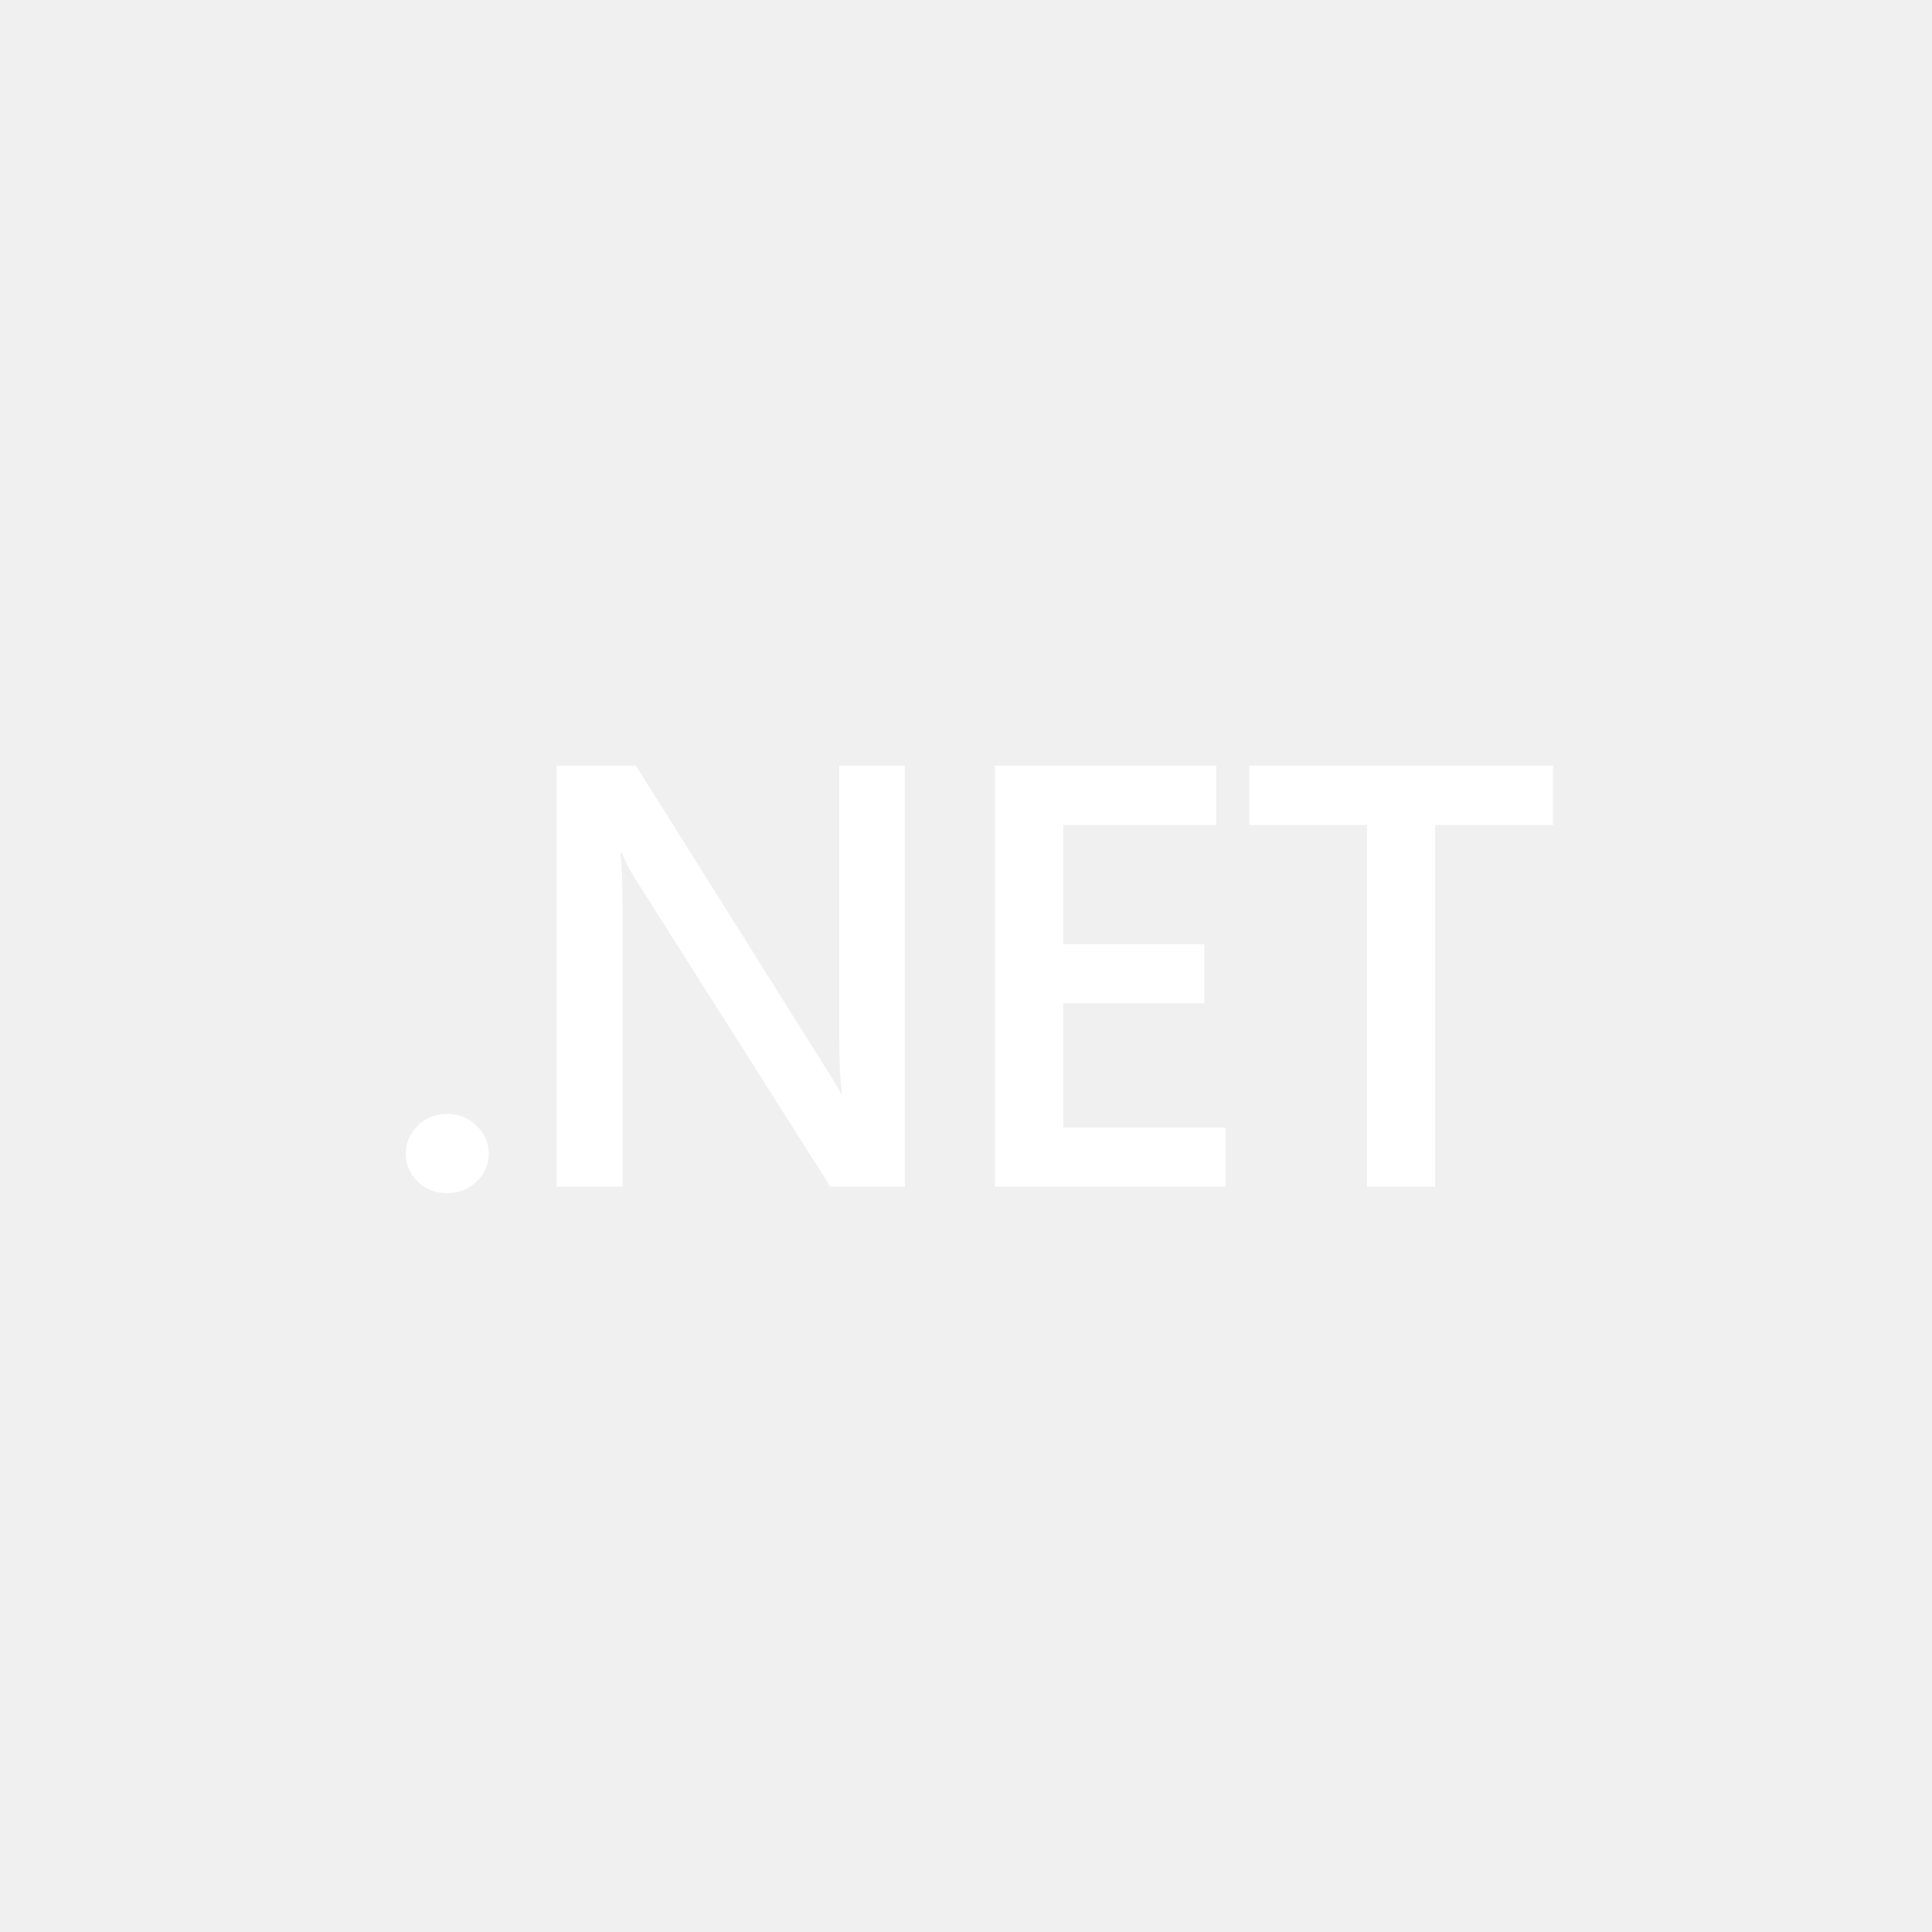
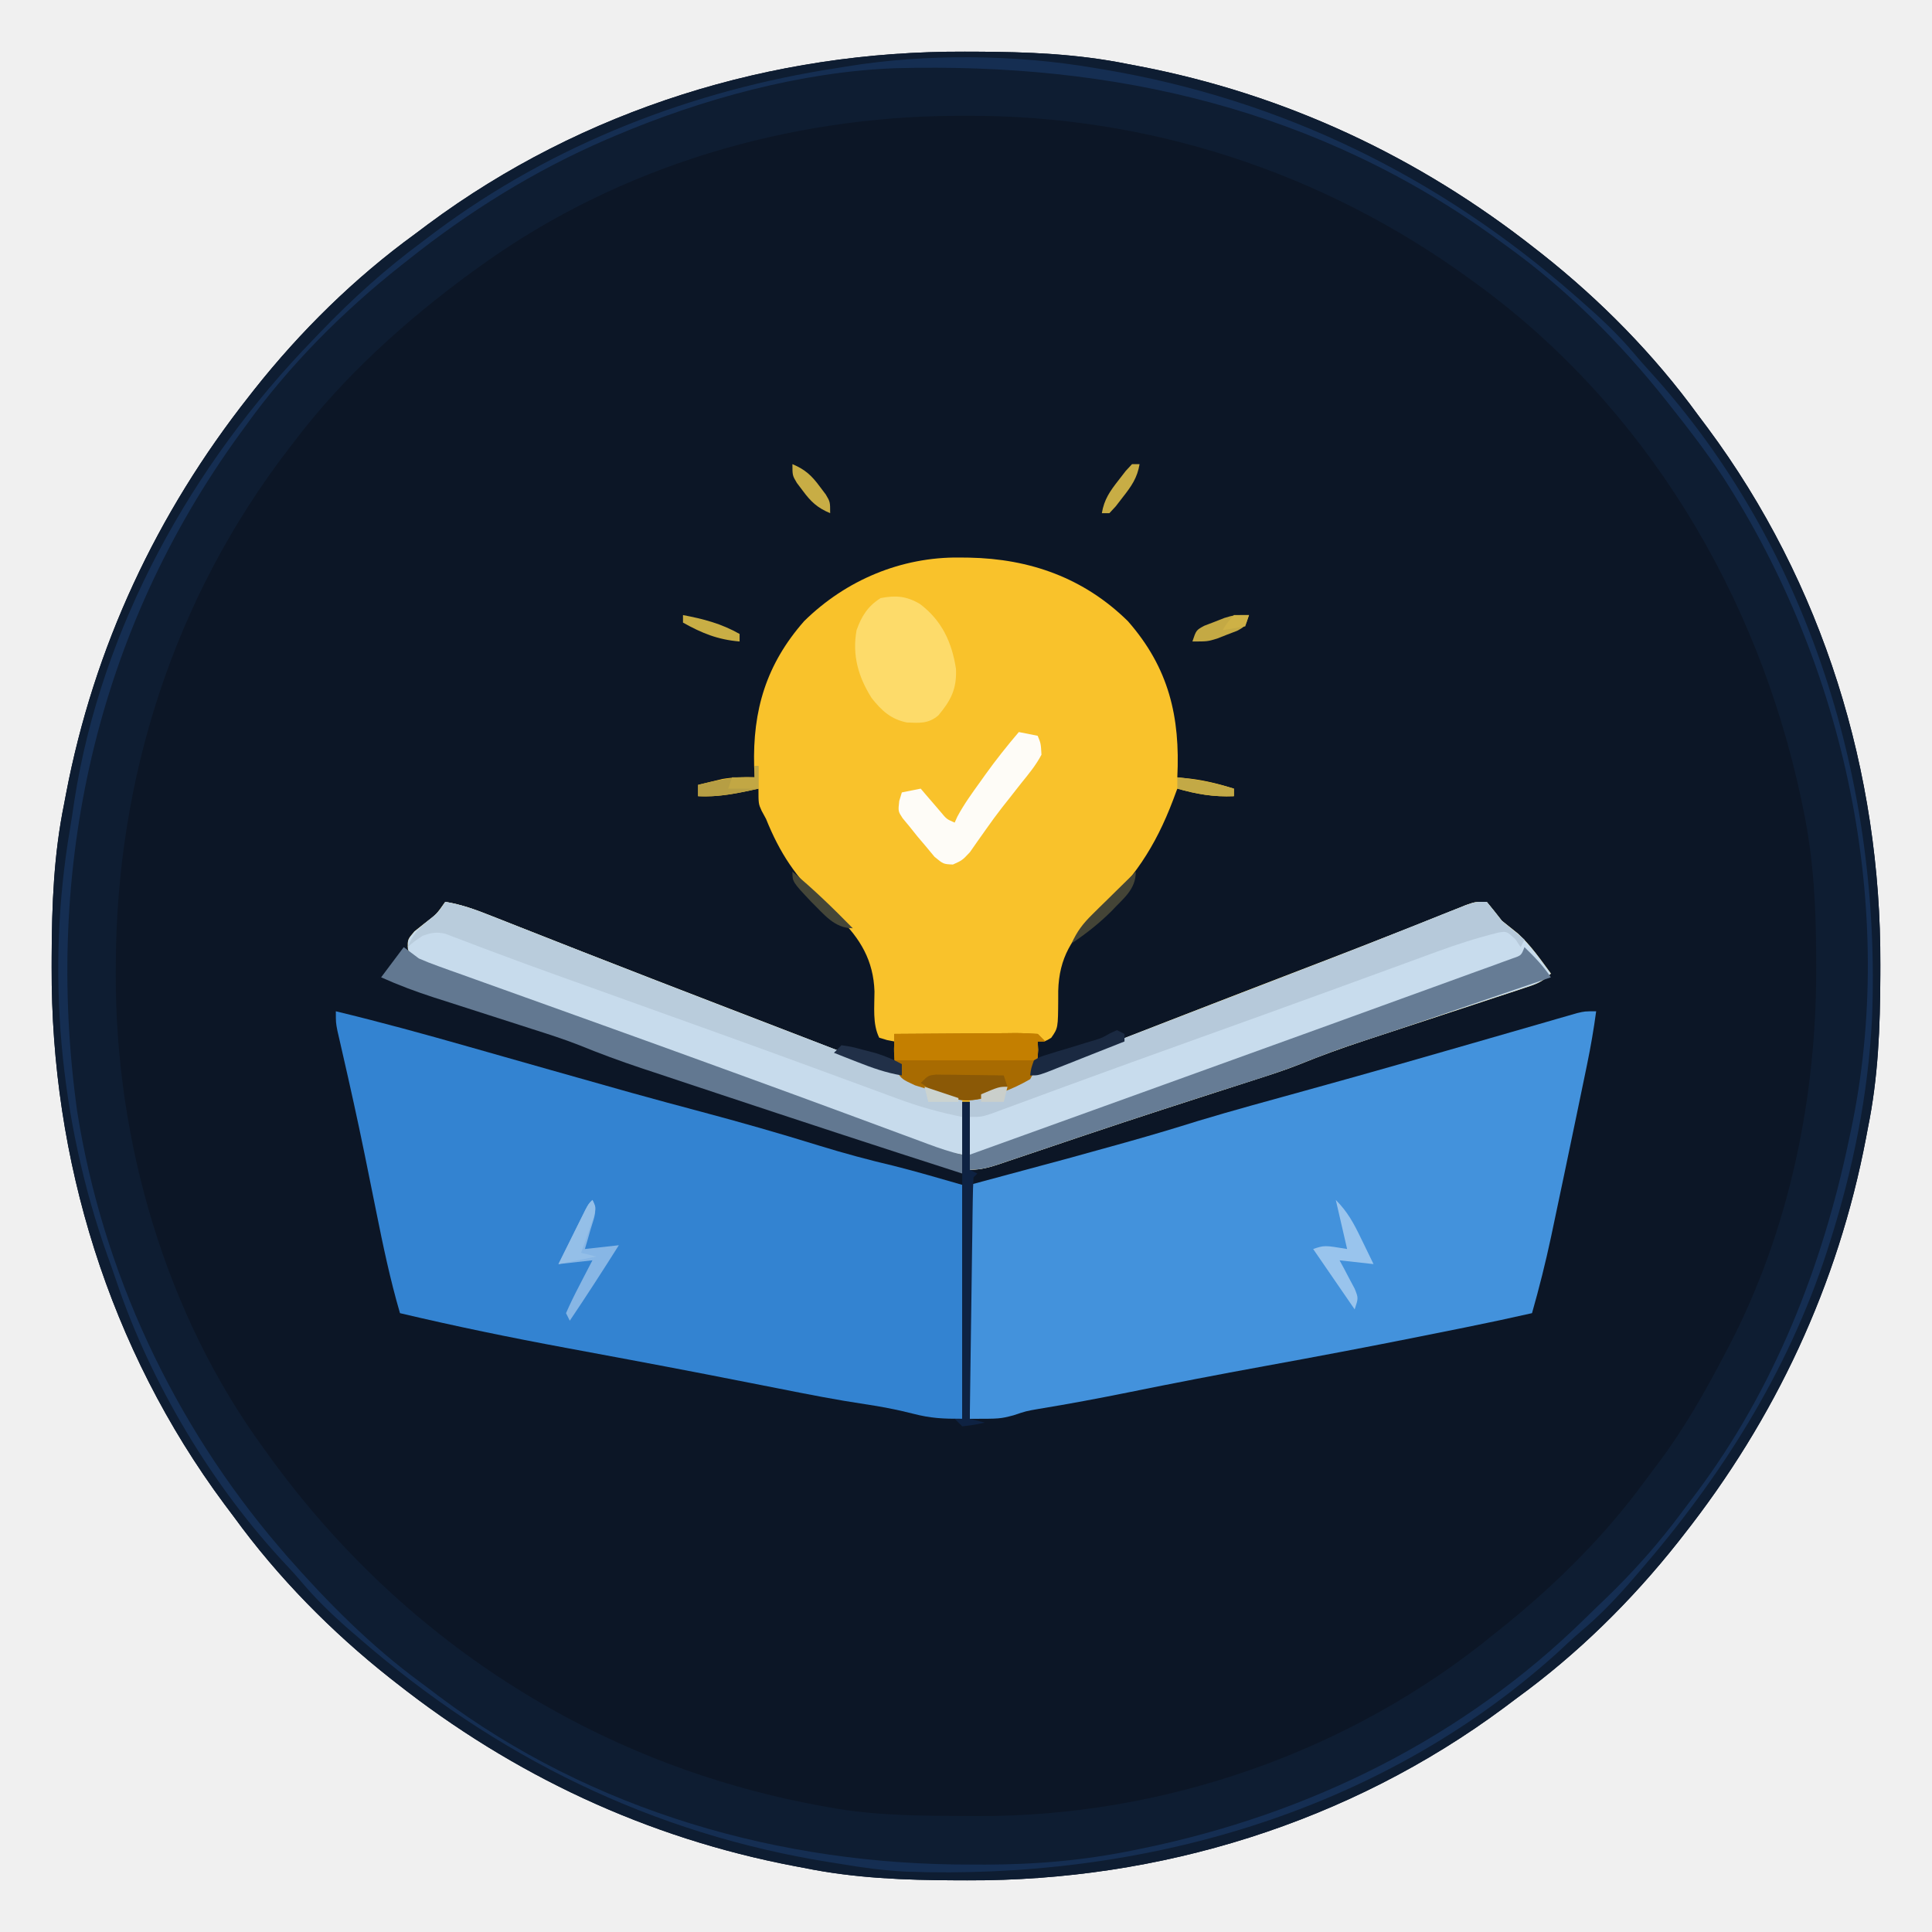
- <svg xmlns="http://www.w3.org/2000/svg" width="456" height="456" viewBox="0 0 456 456" version="1.1" xml:space="preserve" style="fill-rule:evenodd;clip-rule:evenodd;stroke-linejoin:round;stroke-miterlimit:2;">
-   <path d="m 105.5,281.609 c -2.703,0 -5.001,-0.9 -6.893,-2.702 -1.892,-1.848 -2.838,-4.042 -2.838,-6.582 0,-2.587 0.946,-4.804 2.838,-6.652 1.892,-1.848 4.19,-2.772 6.893,-2.772 2.748,0 5.068,0.924 6.96,2.772 1.937,1.848 2.906,4.064 2.906,6.652 0,2.54 -0.968,4.734 -2.906,6.582 -1.892,1.802 -4.212,2.702 -6.96,2.702 z" style="fill:#ffffff;fill-rule:nonzero;stroke-width:0.838" />
-   <path d="M 213.561,280.084 H 195.99 L 149.7,207.054 c -1.171,-1.848 -2.14,-3.765 -2.906,-5.751 h -0.406 c 0.361,2.125 0.541,6.675 0.541,13.65 v 65.132 h -15.543 v -99.36 h 18.719 l 44.737,71.298 c 1.892,2.957 3.109,4.989 3.649,6.098 h 0.27 c -0.45,-2.632 -0.676,-7.09 -0.676,-13.373 v -64.023 h 15.476 z" style="fill:#ffffff;fill-rule:nonzero;stroke-width:0.838" />
-   <path d="m 289.251,280.084 h -54.401 v -99.36 h 52.238 v 13.997 h -36.154 v 28.131 h 33.316 v 13.927 h -33.316 v 29.378 h 38.316 z" style="fill:#ffffff;fill-rule:nonzero;stroke-width:0.838" />
-   <path d="M 366.565,194.721 H 338.722 v 85.363 h -16.084 v -85.363 h -27.775 v -13.997 h 71.701 z" style="fill:#ffffff;fill-rule:nonzero;stroke-width:0.838" />
+ <svg xmlns="http://www.w3.org/2000/svg" version="1.1" width="512" height="512">
+   <path d="M0 0 C0.924 0.002 1.848 0.004 2.799 0.006 C16.517 0.051 29.836 0.558 43.312 3.312 C44.164 3.473 45.016 3.634 45.894 3.8 C84.853 11.232 120.271 27.844 151.312 52.312 C151.859 52.741 152.406 53.169 152.97 53.61 C168.51 65.901 182.671 80.286 194.312 96.312 C195.155 97.438 195.999 98.563 196.844 99.688 C227.398 140.846 242.835 190.985 242.625 242 C242.622 243.386 242.622 243.386 242.619 244.799 C242.574 258.517 242.067 271.836 239.312 285.312 C239.152 286.164 238.991 287.016 238.825 287.894 C231.393 326.853 214.781 362.271 190.312 393.312 C189.884 393.859 189.456 394.406 189.015 394.97 C176.724 410.51 162.339 424.671 146.312 436.312 C145.187 437.155 144.062 437.999 142.938 438.844 C101.779 469.398 51.64 484.835 0.625 484.625 C-0.761 484.622 -0.761 484.622 -2.174 484.619 C-15.892 484.574 -29.211 484.067 -42.688 481.312 C-43.539 481.152 -44.391 480.991 -45.269 480.825 C-84.228 473.393 -119.646 456.781 -150.688 432.312 C-151.234 431.884 -151.781 431.456 -152.345 431.015 C-167.885 418.724 -182.046 404.339 -193.688 388.312 C-194.53 387.187 -195.374 386.062 -196.219 384.938 C-226.773 343.779 -242.21 293.64 -242 242.625 C-241.998 241.701 -241.996 240.777 -241.994 239.826 C-241.949 226.108 -241.442 212.789 -238.688 199.312 C-238.527 198.461 -238.366 197.609 -238.2 196.731 C-230.768 157.772 -214.156 122.354 -189.688 91.312 C-189.259 90.766 -188.831 90.219 -188.39 89.655 C-176.099 74.115 -161.714 59.954 -145.688 48.312 C-144.562 47.47 -143.437 46.626 -142.312 45.781 C-101.154 15.227 -51.015 -0.21 0 0 Z " fill="#0C1626" transform="translate(255.6875,13.6875)" />
+   <path d="M0 0 C0.924 0.002 1.848 0.004 2.799 0.006 C16.517 0.051 29.836 0.558 43.312 3.312 C44.164 3.473 45.016 3.634 45.894 3.8 C84.853 11.232 120.271 27.844 151.312 52.312 C151.859 52.741 152.406 53.169 152.97 53.61 C168.51 65.901 182.671 80.286 194.312 96.312 C195.155 97.438 195.999 98.563 196.844 99.688 C227.398 140.846 242.835 190.985 242.625 242 C242.622 243.386 242.622 243.386 242.619 244.799 C242.574 258.517 242.067 271.836 239.312 285.312 C239.152 286.164 238.991 287.016 238.825 287.894 C231.393 326.853 214.781 362.271 190.312 393.312 C189.884 393.859 189.456 394.406 189.015 394.97 C176.724 410.51 162.339 424.671 146.312 436.312 C145.187 437.155 144.062 437.999 142.938 438.844 C101.779 469.398 51.64 484.835 0.625 484.625 C-0.761 484.622 -0.761 484.622 -2.174 484.619 C-15.892 484.574 -29.211 484.067 -42.688 481.312 C-43.539 481.152 -44.391 480.991 -45.269 480.825 C-84.228 473.393 -119.646 456.781 -150.688 432.312 C-151.234 431.884 -151.781 431.456 -152.345 431.015 C-167.885 418.724 -182.046 404.339 -193.688 388.312 C-194.53 387.187 -195.374 386.062 -196.219 384.938 C-226.773 343.779 -242.21 293.64 -242 242.625 C-241.998 241.701 -241.996 240.777 -241.994 239.826 C-241.949 226.108 -241.442 212.789 -238.688 199.312 C-238.527 198.461 -238.366 197.609 -238.2 196.731 C-230.768 157.772 -214.156 122.354 -189.688 91.312 C-189.259 90.766 -188.831 90.219 -188.39 89.655 C-176.099 74.115 -161.714 59.954 -145.688 48.312 C-144.562 47.47 -143.437 46.626 -142.312 45.781 C-101.154 15.227 -51.015 -0.21 0 0 Z M-127.688 56.312 C-128.648 56.998 -129.608 57.684 -130.598 58.391 C-148.07 71.19 -164.59 85.998 -177.688 103.312 C-178.164 103.929 -178.64 104.545 -179.13 105.18 C-209.574 144.747 -224.867 192.505 -225 242.188 C-225.004 242.961 -225.008 243.735 -225.011 244.532 C-225.12 288.581 -211.891 334.59 -185.688 370.312 C-184.994 371.277 -184.3 372.241 -183.586 373.234 C-147.594 422.325 -95.83 454.999 -35.688 465.312 C-34.563 465.507 -34.563 465.507 -33.416 465.706 C-22.047 467.549 -10.551 467.511 0.938 467.562 C1.67 467.568 2.403 467.573 3.159 467.579 C52.499 467.852 102.106 450.59 140.312 419.312 C141.332 418.497 142.352 417.681 143.402 416.84 C157.06 405.745 169.672 393.204 180.077 378.997 C181.318 377.305 182.583 375.635 183.852 373.965 C190.615 364.929 196.106 355.312 201.312 345.312 C201.842 344.31 201.842 344.31 202.382 343.288 C218.587 312.274 225.794 276.929 225.625 242.125 C225.623 241.319 225.621 240.512 225.618 239.681 C225.563 226.693 224.94 214.068 222.312 201.312 C222.007 199.822 222.007 199.822 221.694 198.302 C210.229 144.144 180.525 94.109 135.312 61.312 C134.776 60.92 134.239 60.528 133.686 60.124 C94.665 31.806 48.4 16.765 0.188 17 C-0.617 17.002 -1.421 17.004 -2.25 17.007 C-46.702 17.197 -91.323 30.287 -127.688 56.312 Z " fill="#0E1D32" transform="translate(255.6875,13.6875)" />
+   <path d="M0 0 C0.84 0.01 1.679 0.019 2.544 0.029 C18.596 0.34 32.919 5.389 44.574 16.848 C55.445 29.205 58.485 42.235 57.688 58.25 C59.451 58.436 59.451 58.436 61.25 58.625 C65.229 59.114 68.865 60.056 72.688 61.25 C72.688 61.91 72.688 62.57 72.688 63.25 C67.269 63.476 62.913 62.717 57.688 61.25 C57.324 62.228 56.96 63.207 56.586 64.215 C51.783 76.88 46.021 85.391 36.069 94.672 C29.805 100.648 26.353 106.066 26.127 114.85 C26.126 115.945 26.126 115.945 26.125 117.062 C26.079 124.688 26.079 124.688 24.285 127.262 C22.688 128.25 22.688 128.25 20.688 128.25 C20.729 128.993 20.77 129.735 20.812 130.5 C20.682 133.37 20.033 134.771 18.688 137.25 C19.566 136.9 20.445 136.551 21.351 136.19 C44.189 127.111 67.095 118.216 90.044 109.42 C104.103 104.029 104.103 104.029 118.121 98.531 C118.799 98.263 119.477 97.994 120.176 97.717 C123.158 96.534 126.138 95.344 129.114 94.144 C130.098 93.751 131.083 93.358 132.098 92.953 C133.337 92.453 133.337 92.453 134.602 91.942 C136.688 91.25 136.688 91.25 139.688 91.25 C141.049 92.894 142.377 94.565 143.688 96.25 C145.133 97.406 146.579 98.563 148.027 99.715 C151.377 102.812 153.99 106.587 156.688 110.25 C154.311 112.627 152.572 113.112 149.387 114.158 C148.278 114.525 147.169 114.892 146.027 115.271 C144.822 115.664 143.617 116.056 142.375 116.461 C140.482 117.087 138.589 117.712 136.696 118.338 C134.035 119.216 131.373 120.089 128.71 120.962 C124.085 122.478 119.461 124 114.839 125.527 C112.38 126.338 109.921 127.147 107.46 127.951 C101.552 129.898 95.756 131.974 90.001 134.331 C86.281 135.809 82.487 137.029 78.676 138.246 C77.84 138.516 77.005 138.786 76.144 139.065 C73.43 139.942 70.715 140.815 68 141.688 C64.162 142.926 60.325 144.168 56.488 145.41 C55.515 145.725 54.541 146.04 53.539 146.365 C46.777 148.559 40.031 150.794 33.293 153.059 C32.392 153.361 31.49 153.664 30.562 153.976 C26.252 155.424 21.944 156.877 17.638 158.338 C16.092 158.858 14.546 159.378 13 159.898 C12.299 160.138 11.598 160.378 10.875 160.625 C8.011 161.585 5.733 162.25 2.688 162.25 C2.688 156.31 2.688 150.37 2.688 144.25 C2.027 144.25 1.367 144.25 0.688 144.25 C0.688 148.87 0.688 153.49 0.688 158.25 C-3.298 157.586 -6.277 157.048 -9.938 155.726 C-11.252 155.256 -11.252 155.256 -12.592 154.776 C-13.536 154.432 -14.48 154.089 -15.453 153.734 C-16.464 153.371 -17.474 153.008 -18.515 152.634 C-21.866 151.427 -25.214 150.214 -28.562 149 C-30.92 148.149 -33.277 147.299 -35.635 146.449 C-40.62 144.651 -45.605 142.849 -50.588 141.045 C-55.731 139.183 -60.875 137.325 -66.021 135.471 C-66.657 135.242 -67.292 135.013 -67.946 134.777 C-69.227 134.316 -70.507 133.855 -71.788 133.393 C-83.459 129.188 -95.124 124.963 -106.78 120.715 C-112.543 118.616 -118.31 116.531 -124.088 114.474 C-126.907 113.468 -129.72 112.446 -132.532 111.418 C-134.305 110.775 -136.086 110.153 -137.867 109.531 C-139.373 108.974 -139.373 108.974 -140.91 108.406 C-142.171 107.955 -142.171 107.955 -143.457 107.494 C-145.312 106.25 -145.312 106.25 -146.202 103.751 C-146.312 101.25 -146.312 101.25 -144.477 99.082 C-143.639 98.416 -142.801 97.749 -141.938 97.062 C-138.631 94.557 -138.631 94.557 -136.312 91.25 C-131.926 91.948 -127.964 93.439 -123.859 95.074 C-123.111 95.368 -122.363 95.662 -121.592 95.965 C-119.95 96.611 -118.309 97.258 -116.668 97.907 C-112.109 99.71 -107.544 101.499 -102.98 103.289 C-101.991 103.678 -101.001 104.066 -99.981 104.467 C-86.8 109.637 -73.586 114.721 -60.375 119.812 C-55.616 121.647 -50.857 123.482 -46.098 125.316 C-44.989 125.744 -43.88 126.171 -42.738 126.612 C-33.589 130.14 -24.448 133.688 -15.312 137.25 C-15.64 136.647 -15.967 136.043 -16.305 135.422 C-17.487 132.875 -17.467 131.026 -17.312 128.25 C-18.272 128.064 -18.272 128.064 -19.25 127.875 C-19.931 127.669 -20.611 127.463 -21.312 127.25 C-23.121 123.632 -22.559 119.007 -22.566 114.986 C-22.84 106.832 -26.288 101.009 -32.055 95.363 C-33.427 94.091 -34.805 92.824 -36.188 91.562 C-43.375 84.724 -47.614 78.433 -51.312 69.25 C-51.697 68.544 -52.081 67.837 -52.477 67.109 C-53.312 65.25 -53.312 65.25 -53.312 61.25 C-53.965 61.394 -54.617 61.539 -55.289 61.688 C-60.039 62.696 -64.427 63.507 -69.312 63.25 C-69.312 62.26 -69.312 61.27 -69.312 60.25 C-67.94 59.908 -66.564 59.577 -65.188 59.25 C-64.422 59.064 -63.656 58.879 -62.867 58.688 C-59.978 58.193 -57.239 58.182 -54.312 58.25 C-54.359 57.318 -54.405 56.386 -54.453 55.426 C-54.876 40.476 -51.258 28.282 -41.199 16.848 C-30.126 5.961 -15.445 -0.187 0 0 Z " fill="#F9C22B" transform="translate(254.3125,147.75)" />
+   <path d="M0 0 C11.896 2.866 23.67 6.104 35.438 9.458 C38.5 10.33 41.564 11.2 44.628 12.069 C48.643 13.208 52.658 14.347 56.673 15.488 C63.03 17.293 69.388 19.091 75.75 20.875 C76.695 21.14 77.641 21.406 78.615 21.679 C84.662 23.368 90.723 24.998 96.791 26.613 C107.264 29.4 117.649 32.369 128 35.579 C134.602 37.614 141.217 39.402 147.941 40.98 C154.001 42.503 159.993 44.284 166 46 C166 66.46 166 86.92 166 108 C160.799 108 157.664 107.862 152.875 106.625 C148.665 105.543 144.491 104.75 140.195 104.117 C132.589 102.979 125.066 101.5 117.525 100.002 C104.463 97.407 91.391 94.872 78.301 92.426 C76.559 92.1 76.559 92.1 74.781 91.767 C70.179 90.907 65.576 90.046 60.972 89.195 C46.229 86.468 31.592 83.451 17 80 C14.4 71.103 12.515 62.12 10.696 53.04 C9.831 48.718 8.953 44.398 8.074 40.078 C7.812 38.791 7.812 38.791 7.545 37.478 C5.726 28.586 3.758 19.73 1.727 10.885 C1.498 9.876 1.268 8.867 1.031 7.828 C0.831 6.961 0.63 6.094 0.424 5.2 C0 3 0 3 0 0 Z " fill="#3383D1" transform="translate(89,268)" />
+   <path d="M0 0 C-0.641 4.756 -1.447 9.437 -2.418 14.137 C-2.625 15.141 -2.625 15.141 -2.835 16.165 C-3.284 18.339 -3.735 20.514 -4.188 22.688 C-4.502 24.204 -4.816 25.72 -5.13 27.237 C-6.082 31.825 -7.04 36.413 -8 41 C-8.146 41.697 -8.291 42.393 -8.441 43.111 C-9.37 47.555 -10.308 51.997 -11.25 56.438 C-11.484 57.548 -11.717 58.658 -11.958 59.802 C-13.412 66.604 -15.094 73.31 -17 80 C-22.752 81.296 -28.512 82.536 -34.293 83.699 C-35.065 83.855 -35.836 84.011 -36.631 84.171 C-39.15 84.678 -41.669 85.183 -44.188 85.688 C-45.061 85.863 -45.934 86.038 -46.834 86.218 C-60.533 88.961 -74.254 91.558 -87.999 94.057 C-100.034 96.245 -112.034 98.569 -124.022 101.003 C-131.879 102.594 -139.742 104.062 -147.652 105.359 C-151.048 105.943 -151.048 105.943 -154.441 107.078 C-158 108 -158 108 -166 108 C-166 87.54 -166 67.08 -166 46 C-157.42 43.69 -148.84 41.38 -140 39 C-135.559 37.78 -131.121 36.558 -126.688 35.312 C-125.646 35.021 -124.604 34.729 -123.531 34.428 C-117.517 32.734 -111.539 30.955 -105.578 29.082 C-96.103 26.217 -86.537 23.649 -77 21 C-73.333 19.981 -69.666 18.96 -66 17.938 C-65.048 17.672 -64.095 17.407 -63.114 17.133 C-55.276 14.94 -47.454 12.696 -39.633 10.445 C-37.395 9.802 -35.156 9.159 -32.918 8.516 C-29.525 7.541 -26.132 6.564 -22.74 5.583 C-19.538 4.658 -16.336 3.737 -13.133 2.816 C-11.667 2.39 -11.667 2.39 -10.172 1.956 C-8.821 1.569 -8.821 1.569 -7.442 1.174 C-6.653 0.946 -5.865 0.719 -5.053 0.484 C-3 0 -3 0 0 0 Z " fill="#4392DC" transform="translate(423,268)" />
+   <path d="M0 0 C1.362 1.644 2.69 3.315 4 5 C5.445 6.156 6.891 7.313 8.34 8.465 C11.689 11.562 14.303 15.337 17 19 C14.623 21.377 12.885 21.862 9.699 22.908 C8.59 23.275 7.482 23.642 6.339 24.021 C4.532 24.61 4.532 24.61 2.688 25.211 C0.794 25.837 -1.099 26.462 -2.992 27.088 C-5.653 27.966 -8.315 28.839 -10.977 29.712 C-15.603 31.228 -20.226 32.75 -24.848 34.277 C-27.307 35.088 -29.767 35.897 -32.228 36.701 C-38.135 38.648 -43.932 40.724 -49.687 43.081 C-53.407 44.559 -57.2 45.779 -61.012 46.996 C-61.847 47.266 -62.683 47.536 -63.543 47.815 C-66.257 48.692 -68.972 49.565 -71.688 50.438 C-75.525 51.676 -79.363 52.918 -83.199 54.16 C-84.173 54.475 -85.146 54.79 -86.149 55.115 C-92.91 57.309 -99.657 59.544 -106.395 61.809 C-107.296 62.111 -108.197 62.414 -109.126 62.726 C-113.436 64.174 -117.744 65.627 -122.05 67.088 C-123.595 67.608 -125.141 68.128 -126.688 68.648 C-127.739 69.008 -127.739 69.008 -128.812 69.375 C-131.677 70.335 -133.955 71 -137 71 C-137 64.73 -137 58.46 -137 52 C-130.021 49.291 -123.042 46.583 -116.062 43.875 C-114.446 43.248 -114.446 43.248 -112.797 42.608 C-99.549 37.469 -86.297 32.339 -73.039 27.227 C-72.418 26.987 -71.797 26.748 -71.158 26.501 C-64.522 23.942 -57.885 21.384 -51.248 18.828 C-48.992 17.958 -46.736 17.088 -44.48 16.219 C-43.389 15.798 -42.297 15.378 -41.172 14.945 C-35.163 12.626 -29.167 10.279 -23.182 7.898 C-21.883 7.383 -20.585 6.868 -19.286 6.353 C-16.8 5.366 -14.317 4.373 -11.836 3.377 C-10.722 2.935 -9.609 2.493 -8.462 2.037 C-7.478 1.643 -6.494 1.249 -5.479 0.843 C-3 0 -3 0 0 0 Z " fill="#C8DCED" transform="translate(394,239)" />
+   <path d="M0 0 C0.912 0.151 1.823 0.301 2.763 0.457 C49.788 8.437 91.21 28.755 127 60 C127.505 60.44 128.01 60.88 128.53 61.334 C133.702 65.871 138.681 70.448 143.094 75.734 C144.533 77.445 146.021 79.116 147.531 80.766 C189.589 127.123 208.593 190.184 206.106 251.916 C205.077 272.129 201.107 291.744 195 311 C194.733 311.844 194.467 312.688 194.192 313.557 C183.78 345.664 165.997 373.69 144 399 C143.202 399.923 142.404 400.846 141.582 401.797 C137.646 406.269 133.63 410.403 129.07 414.238 C126.793 416.176 124.625 418.211 122.438 420.25 C75.358 462.586 12.233 480.266 -50 478 C-55.735 477.694 -61.339 476.968 -67 476 C-67.82 475.871 -68.64 475.742 -69.485 475.609 C-117.2 468.095 -158.676 447.568 -195 416 C-195.923 415.202 -196.846 414.404 -197.797 413.582 C-202.272 409.642 -206.41 405.624 -210.246 401.059 C-211.452 399.644 -212.697 398.262 -213.973 396.91 C-233.798 375.862 -250.213 348.372 -259.342 320.956 C-260.037 318.89 -260.772 316.842 -261.512 314.793 C-274.285 278.829 -277.853 239.256 -271.44 201.604 C-271.011 199.066 -270.634 196.524 -270.262 193.977 C-263.071 148.098 -239.122 105.053 -207 72 C-206.42 71.394 -205.84 70.788 -205.242 70.164 C-196.717 61.276 -187.907 53.31 -178 46 C-176.893 45.163 -175.786 44.326 -174.68 43.488 C-143.356 20.128 -106.462 5.87 -68 0 C-67.224 -0.128 -66.449 -0.257 -65.649 -0.389 C-44.609 -3.819 -20.997 -3.594 0 0 Z M-52.79 0.076 C-77.718 1.019 -104.128 8.281 -127 18 C-127.804 18.341 -128.607 18.682 -129.435 19.034 C-148.425 27.259 -165.85 38.102 -182 51 C-182.541 51.425 -183.082 51.851 -183.64 52.289 C-199.154 64.554 -213.478 78.916 -225 95 C-225.437 95.598 -225.874 96.196 -226.324 96.812 C-264.64 149.45 -278.445 212.302 -269.552 276.516 C-262.795 319.147 -243.991 359.261 -216 392 C-215.01 393.158 -215.01 393.158 -214 394.34 C-203.263 406.561 -191.809 418.109 -178.687 427.757 C-177.029 428.979 -175.391 430.224 -173.754 431.473 C-133.08 462.001 -82.962 476.287 -32.5 476.125 C-31.297 476.129 -30.095 476.133 -28.855 476.137 C-15.321 476.122 -2.447 475 10.812 472.25 C11.794 472.049 11.794 472.049 12.796 471.843 C56.958 462.768 97.932 442.532 130.219 410.75 C132.016 408.984 133.833 407.242 135.652 405.5 C143.017 398.381 149.627 390.949 155.725 382.719 C156.963 381.05 158.221 379.398 159.48 377.746 C180.199 350.127 192.967 317.606 200 284 C200.238 282.892 200.238 282.892 200.48 281.762 C212.955 222.999 198.952 158.342 166.521 108.277 C162.301 101.959 157.739 95.934 153 90 C152.575 89.459 152.149 88.918 151.711 88.36 C139.446 72.846 125.084 58.522 109 47 C108.402 46.563 107.804 46.126 107.188 45.676 C59.513 10.972 5.479 -1.515 -52.79 0.076 Z " fill="#152E52" transform="translate(290,18)" />
+   <path d="M0 0 C4.387 0.698 8.348 2.188 12.453 3.824 C13.201 4.118 13.948 4.412 14.718 4.714 C16.359 5.36 18 6.007 19.64 6.655 C24.221 8.467 28.808 10.264 33.395 12.062 C34.388 12.452 35.381 12.842 36.404 13.244 C49.229 18.275 62.084 23.23 74.938 28.188 C76.155 28.657 77.372 29.127 78.627 29.611 C98.07 37.111 117.526 44.58 137 52 C137 56.95 137 61.9 137 67 C133.015 66.336 130.036 65.798 126.374 64.476 C125.498 64.162 124.623 63.849 123.721 63.526 C122.776 63.182 121.832 62.839 120.859 62.484 C119.849 62.121 118.839 61.758 117.798 61.384 C114.447 60.177 111.098 58.964 107.75 57.75 C105.393 56.899 103.035 56.049 100.678 55.199 C95.692 53.401 90.708 51.599 85.725 49.795 C80.582 47.933 75.437 46.075 70.291 44.221 C69.656 43.992 69.021 43.763 68.366 43.527 C67.086 43.066 65.805 42.605 64.525 42.143 C52.853 37.938 41.189 33.713 29.532 29.465 C23.77 27.366 18.002 25.281 12.224 23.224 C9.405 22.218 6.592 21.196 3.781 20.168 C2.007 19.525 0.226 18.903 -1.555 18.281 C-2.559 17.91 -3.563 17.539 -4.598 17.156 C-5.438 16.855 -6.279 16.554 -7.145 16.244 C-9 15 -9 15 -9.89 12.501 C-10 10 -10 10 -8.164 7.832 C-7.326 7.166 -6.488 6.499 -5.625 5.812 C-2.318 3.307 -2.318 3.307 0 0 Z " fill="#C7DBEC" transform="translate(118,239)" />
+   <path d="M0 0 C1.362 1.644 2.69 3.315 4 5 C5.937 6.761 7.949 8.369 10 10 C9.67 10.66 9.34 11.32 9 12 C8.526 11.299 8.051 10.598 7.562 9.875 C5.273 7.775 5.273 7.775 3.112 8.139 C-2.53 9.531 -7.954 11.266 -13.402 13.281 C-14.297 13.607 -15.191 13.932 -16.113 14.268 C-19.056 15.34 -21.997 16.42 -24.938 17.5 C-27.02 18.26 -29.103 19.019 -31.186 19.778 C-34.448 20.966 -37.71 22.155 -40.971 23.346 C-52.924 27.709 -64.899 32.011 -76.875 36.312 C-88.386 40.448 -99.897 44.584 -111.379 48.801 C-112.166 49.089 -112.954 49.378 -113.765 49.676 C-117.362 50.994 -120.957 52.317 -124.548 53.65 C-125.769 54.098 -126.989 54.546 -128.246 55.008 C-129.295 55.396 -130.343 55.784 -131.424 56.184 C-134 57 -134 57 -137 57 C-137 55.35 -137 53.7 -137 52 C-130.021 49.291 -123.042 46.583 -116.062 43.875 C-114.446 43.248 -114.446 43.248 -112.797 42.608 C-99.549 37.469 -86.297 32.339 -73.039 27.227 C-72.418 26.987 -71.797 26.748 -71.158 26.501 C-64.522 23.942 -57.885 21.384 -51.248 18.828 C-48.992 17.958 -46.736 17.088 -44.48 16.219 C-43.389 15.798 -42.297 15.378 -41.172 14.945 C-35.163 12.626 -29.167 10.279 -23.182 7.898 C-21.883 7.383 -20.585 6.868 -19.286 6.353 C-16.8 5.366 -14.317 4.373 -11.836 3.377 C-10.722 2.935 -9.609 2.493 -8.462 2.037 C-7.478 1.643 -6.494 1.249 -5.479 0.843 C-3 0 -3 0 0 0 Z " fill="#B6C9DA" transform="translate(394,239)" />
+   <path d="M0 0 C4.387 0.698 8.348 2.188 12.453 3.824 C13.201 4.118 13.948 4.412 14.718 4.714 C16.359 5.36 18 6.007 19.64 6.655 C24.221 8.467 28.808 10.264 33.395 12.062 C34.388 12.452 35.381 12.842 36.404 13.244 C49.229 18.275 62.084 23.23 74.938 28.188 C76.155 28.657 77.372 29.127 78.627 29.611 C98.07 37.111 117.525 44.582 137 52 C137 53.65 137 55.3 137 57 C131.046 55.808 125.43 54.239 119.746 52.113 C118.561 51.679 118.561 51.679 117.352 51.235 C115.625 50.601 113.898 49.964 112.172 49.325 C107.334 47.534 102.489 45.763 97.645 43.988 C96.587 43.6 95.529 43.212 94.439 42.813 C79.86 37.472 65.24 32.242 50.625 27 C49.252 26.507 47.878 26.015 46.505 25.522 C45.835 25.281 45.165 25.041 44.474 24.793 C42.48 24.078 40.486 23.362 38.491 22.646 C35.928 21.725 33.363 20.807 30.798 19.89 C24.962 17.8 19.139 15.687 13.339 13.5 C12.318 13.118 11.298 12.736 10.247 12.343 C8.366 11.637 6.488 10.922 4.614 10.196 C3.383 9.736 3.383 9.736 2.126 9.266 C1.421 8.995 0.715 8.725 -0.012 8.446 C-2.385 7.914 -3.726 8.183 -6 9 C-8.207 10.488 -8.207 10.488 -10 12 C-8.628 8.816 -7.138 7.029 -4.438 4.875 C-1.79 2.791 -1.79 2.791 0 0 Z " fill="#B9CCDC" transform="translate(118,239)" />
+   <path d="M0 0 C1.32 0.99 2.64 1.98 4 3 C5.667 3.734 7.365 4.4 9.08 5.014 C10.611 5.568 10.611 5.568 12.173 6.133 C13.281 6.526 14.389 6.919 15.531 7.324 C17.275 7.952 17.275 7.952 19.053 8.592 C21.559 9.493 24.066 10.392 26.574 11.286 C30.532 12.698 34.486 14.119 38.44 15.541 C43.119 17.224 47.799 18.905 52.479 20.583 C62.525 24.184 72.559 27.818 82.587 31.468 C85.236 32.433 87.886 33.396 90.535 34.358 C99.37 37.571 108.197 40.805 117.016 44.062 C118.351 44.556 118.351 44.556 119.713 45.059 C123.937 46.619 128.159 48.182 132.38 49.75 C133.868 50.301 135.356 50.852 136.844 51.402 C137.514 51.653 138.185 51.903 138.876 52.161 C141.889 53.274 144.858 54.317 148 55 C148 56.65 148 58.3 148 60 C126.201 53.001 104.45 45.861 82.726 38.636 C80.821 38.003 78.915 37.371 77.009 36.739 C73.387 35.538 69.765 34.332 66.145 33.125 C64.528 32.59 64.528 32.59 62.878 32.043 C57.313 30.183 51.86 28.169 46.428 25.953 C42.301 24.333 38.087 22.998 33.863 21.652 C32.94 21.354 32.016 21.056 31.064 20.749 C28.148 19.809 25.23 18.873 22.312 17.938 C18.453 16.7 14.595 15.459 10.738 14.215 C9.865 13.937 8.992 13.658 8.093 13.372 C3.266 11.815 -1.373 10.079 -6 8 C-4.02 5.36 -2.04 2.72 0 0 Z " fill="#627891" transform="translate(107,251)" />
+   <path d="M0 0 C2.648 2.578 4.944 4.916 7 8 C1.491 9.885 -4.019 11.769 -9.528 13.652 C-11.394 14.29 -13.26 14.928 -15.125 15.566 C-17.841 16.495 -20.557 17.424 -23.273 18.352 C-24.623 18.813 -24.623 18.813 -26 19.284 C-31.127 21.033 -36.263 22.752 -41.408 24.447 C-49.223 27.011 -49.223 27.011 -56.895 29.973 C-64.963 33.311 -73.381 35.768 -81.688 38.438 C-85.525 39.676 -89.363 40.918 -93.199 42.16 C-94.173 42.475 -95.146 42.79 -96.149 43.115 C-102.91 45.309 -109.657 47.544 -116.395 49.809 C-117.296 50.111 -118.197 50.414 -119.126 50.726 C-123.436 52.174 -127.744 53.627 -132.05 55.088 C-133.595 55.608 -135.141 56.128 -136.688 56.648 C-137.389 56.888 -138.09 57.128 -138.812 57.375 C-141.677 58.335 -143.955 59 -147 59 C-147 57.68 -147 56.36 -147 55 C-146.365 54.771 -145.729 54.542 -145.074 54.306 C-116.223 43.908 -87.373 33.507 -58.534 23.074 C-56.139 22.207 -53.744 21.341 -51.348 20.475 C-44.699 18.072 -38.053 15.661 -31.411 13.24 C-29.018 12.37 -26.625 11.503 -24.23 10.638 C-20.445 9.272 -16.664 7.894 -12.883 6.516 C-11.119 5.882 -11.119 5.882 -9.32 5.235 C-8.244 4.841 -7.168 4.446 -6.059 4.04 C-4.627 3.52 -4.627 3.52 -3.166 2.99 C-0.839 2.2 -0.839 2.2 0 0 Z " fill="#667C95" transform="translate(404,251)" />
+   <path d="M0 0 C5.768 4.351 8.463 10.107 9.547 17.188 C9.789 22.53 8.186 25.572 4.863 29.543 C2.216 31.773 -0.099 31.541 -3.449 31.41 C-7.691 30.563 -10.156 28.267 -12.797 24.941 C-16.353 19.323 -17.99 13.556 -16.797 6.941 C-15.476 3.233 -13.822 0.589 -10.422 -1.559 C-6.402 -2.324 -3.586 -2.113 0 0 Z " fill="#FDDB6A" transform="translate(243.7969,160.0586)" />
+   <path d="M0 0 C5.375 -0.049 10.75 -0.086 16.125 -0.11 C17.955 -0.12 19.784 -0.134 21.614 -0.151 C24.24 -0.175 26.866 -0.186 29.492 -0.195 C30.724 -0.211 30.724 -0.211 31.98 -0.227 C33.988 -0.227 35.996 -0.122 38 0 C38.66 0.66 39.32 1.32 40 2 C39.34 2 38.68 2 38 2 C38.041 2.722 38.083 3.444 38.125 4.188 C37.98 7.453 37.636 9.152 36 12 C33.431 13.465 31.243 14.51 28.5 15.5 C27.416 15.897 27.416 15.897 26.311 16.302 C20.007 18.393 15.984 17.896 10 15 C8.502 14.537 7.002 14.078 5.5 13.625 C2 12 2 12 0.5 9.75 C-0.097 6.465 -0.031 3.333 0 0 Z " fill="#A86B01" transform="translate(237,274)" />
+   <path d="M0 0 C2.475 0.495 2.475 0.495 5 1 C5.836 3.027 5.836 3.027 6 6 C4.549 8.78 2.593 11.132 0.625 13.562 C-0.489 14.981 -1.602 16.401 -2.715 17.82 C-3.55 18.873 -3.55 18.873 -4.402 19.946 C-5.864 21.826 -7.259 23.732 -8.629 25.68 C-9.391 26.755 -10.153 27.83 -10.938 28.938 C-11.607 29.895 -12.276 30.853 -12.965 31.84 C-15 34 -15 34 -17.465 35.109 C-20 35 -20 35 -22.352 33.051 C-23.102 32.147 -23.852 31.244 -24.625 30.312 C-25.38 29.422 -26.136 28.531 -26.914 27.613 C-27.602 26.751 -28.291 25.889 -29 25 C-29.592 24.287 -30.183 23.574 -30.793 22.84 C-32 21 -32 21 -31.688 18.25 C-31.461 17.508 -31.234 16.765 -31 16 C-29.35 15.67 -27.7 15.34 -26 15 C-25.518 15.566 -25.036 16.132 -24.539 16.715 C-23.907 17.448 -23.276 18.182 -22.625 18.938 C-21.999 19.668 -21.372 20.399 -20.727 21.152 C-19.123 23.084 -19.123 23.084 -17 24 C-16.769 23.482 -16.539 22.964 -16.301 22.43 C-14.536 19.133 -12.37 16.153 -10.188 13.125 C-9.761 12.526 -9.335 11.926 -8.896 11.309 C-6.088 7.391 -3.125 3.67 0 0 Z " fill="#FEFCF7" transform="translate(270,194)" />
+   <path d="M0 0 C5.375 -0.049 10.75 -0.086 16.125 -0.11 C17.955 -0.12 19.784 -0.134 21.614 -0.151 C24.24 -0.175 26.866 -0.186 29.492 -0.195 C30.724 -0.211 30.724 -0.211 31.98 -0.227 C33.988 -0.227 35.996 -0.122 38 0 C38.66 0.66 39.32 1.32 40 2 C39.34 2 38.68 2 38 2 C38 3.65 38 5.3 38 7 C25.333 7 12.667 7 0 7 C0 4.69 0 2.38 0 0 Z " fill="#C47F00" transform="translate(237,274)" />
+   <path d="M0 0 C0.66 0 1.32 0 2 0 C2 5.94 2 11.88 2 18 C2.66 18.33 3.32 18.66 4 19 C3.67 19.33 3.34 19.66 3 20 C2.876 21.994 2.822 23.991 2.795 25.989 C2.775 27.27 2.755 28.551 2.734 29.871 C2.717 31.28 2.7 32.689 2.684 34.098 C2.663 35.531 2.642 36.965 2.621 38.398 C2.565 42.178 2.516 45.957 2.468 49.737 C2.418 53.591 2.362 57.445 2.307 61.299 C2.199 68.866 2.098 76.433 2 84 C3.32 84.33 4.64 84.66 6 85 C3.125 85.625 3.125 85.625 0 86 C-0.66 85.34 -1.32 84.68 -2 84 C-1.34 84 -0.68 84 0 84 C0 56.28 0 28.56 0 0 Z " fill="#0E2242" transform="translate(255,292)" />
+   <path d="M0 0 C1.45 2.901 0.454 4.56 -0.438 7.625 C-0.725 8.628 -1.012 9.631 -1.309 10.664 C-1.651 11.82 -1.651 11.82 -2 13 C2.455 12.505 2.455 12.505 7 12 C2.751 18.725 -1.554 25.404 -6 32 C-6.33 31.34 -6.66 30.68 -7 30 C-5.925 27.557 -4.802 25.232 -3.562 22.875 C-3.224 22.216 -2.886 21.558 -2.537 20.879 C-1.699 19.249 -0.85 17.624 0 16 C-2.97 16.33 -5.94 16.66 -9 17 C-7.69 14.353 -6.377 11.707 -5.062 9.062 C-4.503 7.93 -4.503 7.93 -3.932 6.775 C-3.395 5.697 -3.395 5.697 -2.848 4.598 C-2.518 3.933 -2.188 3.268 -1.848 2.582 C-1 1 -1 1 0 0 Z " fill="#87B6E5" transform="translate(157,318)" />
+   <path d="M0 0 C3.14 3.14 4.798 6.256 6.688 10.188 C7.008 10.842 7.328 11.496 7.658 12.17 C8.444 13.777 9.223 15.388 10 17 C7.03 16.67 4.06 16.34 1 16 C1.373 16.687 1.745 17.374 2.129 18.082 C2.602 18.983 3.075 19.884 3.562 20.812 C4.038 21.706 4.514 22.599 5.004 23.52 C6 26 6 26 5 29 C1.37 23.72 -2.26 18.44 -6 13 C-3 12 -3 12 3 13 C2.01 8.71 1.02 4.42 0 0 Z " fill="#99C4ED" transform="translate(354,318)" />
+   <path d="M0 0 C0.827 0.01 1.655 0.021 2.507 0.032 C3.403 0.038 4.299 0.045 5.222 0.051 C6.628 0.076 6.628 0.076 8.062 0.102 C9.007 0.111 9.952 0.12 10.925 0.129 C13.263 0.153 15.6 0.186 17.937 0.227 C18.267 1.217 18.597 2.207 18.937 3.227 C13.573 6.092 9.515 7.901 3.5 6.102 C0.602 5.051 -1.471 3.955 -4.063 2.227 C-2.063 0.227 -2.063 0.227 0 0 Z " fill="#8B5906" transform="translate(248.063,284.7729)" />
+   <path d="M0 0 C0.66 0.33 1.32 0.66 2 1 C2 1.66 2 2.32 2 3 C-1.79 4.505 -5.582 6.003 -9.375 7.5 C-10.455 7.929 -11.535 8.359 -12.648 8.801 C-13.68 9.207 -14.711 9.613 -15.773 10.031 C-16.727 10.408 -17.68 10.785 -18.662 11.174 C-21 12 -21 12 -23 12 C-22.743 10.102 -22.743 10.102 -22 8 C-20.298 7.027 -20.298 7.027 -18.105 6.367 C-17.315 6.118 -16.524 5.87 -15.709 5.613 C-14.461 5.248 -14.461 5.248 -13.188 4.875 C-11.555 4.375 -9.924 3.872 -8.293 3.367 C-7.203 3.044 -7.203 3.044 -6.091 2.714 C-3.941 2.043 -3.941 2.043 -1.857 0.852 C-1.244 0.571 -0.631 0.29 0 0 Z " fill="#1A2941" transform="translate(296,273)" />
+   <path d="M0 0 C0.33 0 0.66 0 1 0 C1 1.98 1 3.96 1 6 C-4.38 7.191 -9.453 8.292 -15 8 C-15 7.01 -15 6.02 -15 5 C-9.925 3.737 -5.272 2.73 0 3 C0 2.01 0 1.02 0 0 Z " fill="#B69E44" transform="translate(200,203)" />
+   <path d="M0 0 C1 2 1 2 0.223 4.82 C-0.16 5.911 -0.543 7.001 -0.938 8.125 C-1.318 9.221 -1.698 10.316 -2.09 11.445 C-2.54 12.71 -2.54 12.71 -3 14 C-1.68 14.33 -0.36 14.66 1 15 C-2.3 15.66 -5.6 16.32 -9 17 C-7.69 14.353 -6.377 11.707 -5.062 9.062 C-4.503 7.93 -4.503 7.93 -3.932 6.775 C-3.395 5.697 -3.395 5.697 -2.848 4.598 C-2.518 3.933 -2.188 3.268 -1.848 2.582 C-1 1 -1 1 0 0 Z " fill="#94BFE8" transform="translate(157,318)" />
+   <path d="M0 0 C2.68 0.391 2.68 0.391 5.875 1.25 C6.924 1.523 7.974 1.797 9.055 2.078 C11.556 2.861 13.712 3.74 16 5 C16 5.99 16 6.98 16 8 C11.824 7.316 8.119 5.986 4.188 4.438 C3.026 3.982 1.865 3.527 0.668 3.059 C-0.653 2.535 -0.653 2.535 -2 2 C-1.34 1.34 -0.68 0.68 0 0 Z " fill="#213048" transform="translate(223,277)" />
+   <path d="M0 0 C5.239 0.551 9.974 1.429 15 3 C15 3.66 15 4.32 15 5 C9.581 5.226 5.225 4.467 0 3 C0 2.01 0 1.02 0 0 Z " fill="#C3A946" transform="translate(312,206)" />
+   <path d="M0 0 C0 4.792 -3.323 7.08 -6.465 10.48 C-9.725 13.72 -13.188 16.445 -17 19 C-15.607 15.848 -13.975 13.738 -11.523 11.328 C-10.518 10.332 -10.518 10.332 -9.492 9.316 C-8.794 8.634 -8.095 7.953 -7.375 7.25 C-6.669 6.553 -5.962 5.855 -5.234 5.137 C-3.494 3.42 -1.749 1.708 0 0 Z " fill="#444436" transform="translate(301,231)" />
+   <path d="M0 0 C-1 3 -1 3 -3.145 4.168 C-4.025 4.504 -4.905 4.841 -5.812 5.188 C-6.685 5.532 -7.558 5.876 -8.457 6.23 C-11 7 -11 7 -15 7 C-14 4 -14 4 -11.855 2.832 C-10.975 2.496 -10.095 2.159 -9.188 1.812 C-8.315 1.468 -7.442 1.124 -6.543 0.77 C-4 0 -4 0 0 0 Z " fill="#C4A944" transform="translate(331,163)" />
+   <path d="M0 0 C5.446 1.029 10.118 2.246 15 5 C15 5.66 15 6.32 15 7 C9.226 6.519 5.041 4.815 0 2 C0 1.34 0 0.68 0 0 Z " fill="#C9AE45" transform="translate(181,163)" />
+   <path d="M0 0 C0.66 0 1.32 0 2 0 C1.388 3.654 -0.166 5.86 -2.438 8.75 C-3.055 9.549 -3.672 10.348 -4.309 11.172 C-4.867 11.775 -5.425 12.378 -6 13 C-6.66 13 -7.32 13 -8 13 C-7.388 9.346 -5.834 7.14 -3.562 4.25 C-2.945 3.451 -2.328 2.652 -1.691 1.828 C-1.133 1.225 -0.575 0.622 0 0 Z " fill="#C8AD45" transform="translate(300,123)" />
+   <path d="M0 0 C3.362 1.41 5.095 3.015 7.25 5.938 C8.031 6.972 8.031 6.972 8.828 8.027 C10 10 10 10 10 13 C6.638 11.59 4.905 9.985 2.75 7.062 C2.229 6.373 1.708 5.683 1.172 4.973 C0 3 0 3 0 0 Z " fill="#C8AD45" transform="translate(210,123)" />
+   <path d="M0 0 C5.661 4.698 10.852 9.747 16 15 C11.083 15 8.4 11.3 5 8 C0 2.701 0 2.701 0 0 Z " fill="#454638" transform="translate(210,231)" />
+   <path d="M0 0 C0.33 0 0.66 0 1 0 C1 1.98 1 3.96 1 6 C-1.64 6 -4.28 6 -7 6 C-6.67 5.01 -6.34 4.02 -6 3 C-4.02 3 -2.04 3 0 3 C0 2.01 0 1.02 0 0 Z " fill="#C2A744" transform="translate(200,203)" />
+   <path d="M0 0 C2.97 0.99 5.94 1.98 9 3 C9 3.33 9 3.66 9 4 C6.36 4 3.72 4 1 4 C0.67 2.68 0.34 1.36 0 0 Z " fill="#CBD3D0" transform="translate(245,288)" />
+   <path d="M0 0 C-0.33 1.32 -0.66 2.64 -1 4 C-2.98 4 -4.96 4 -7 4 C-7 3.34 -7 2.68 -7 2 C-2.25 0 -2.25 0 0 0 Z " fill="#CACFCB" transform="translate(267,288)" />
+   <path d="M0 0 C1.32 0 2.64 0 4 0 C3.67 0.99 3.34 1.98 3 3 C1.02 3.33 -0.96 3.66 -3 4 C-1.75 2 -1.75 2 0 0 Z " fill="#CEB146" transform="translate(327,163)" />
</svg>
